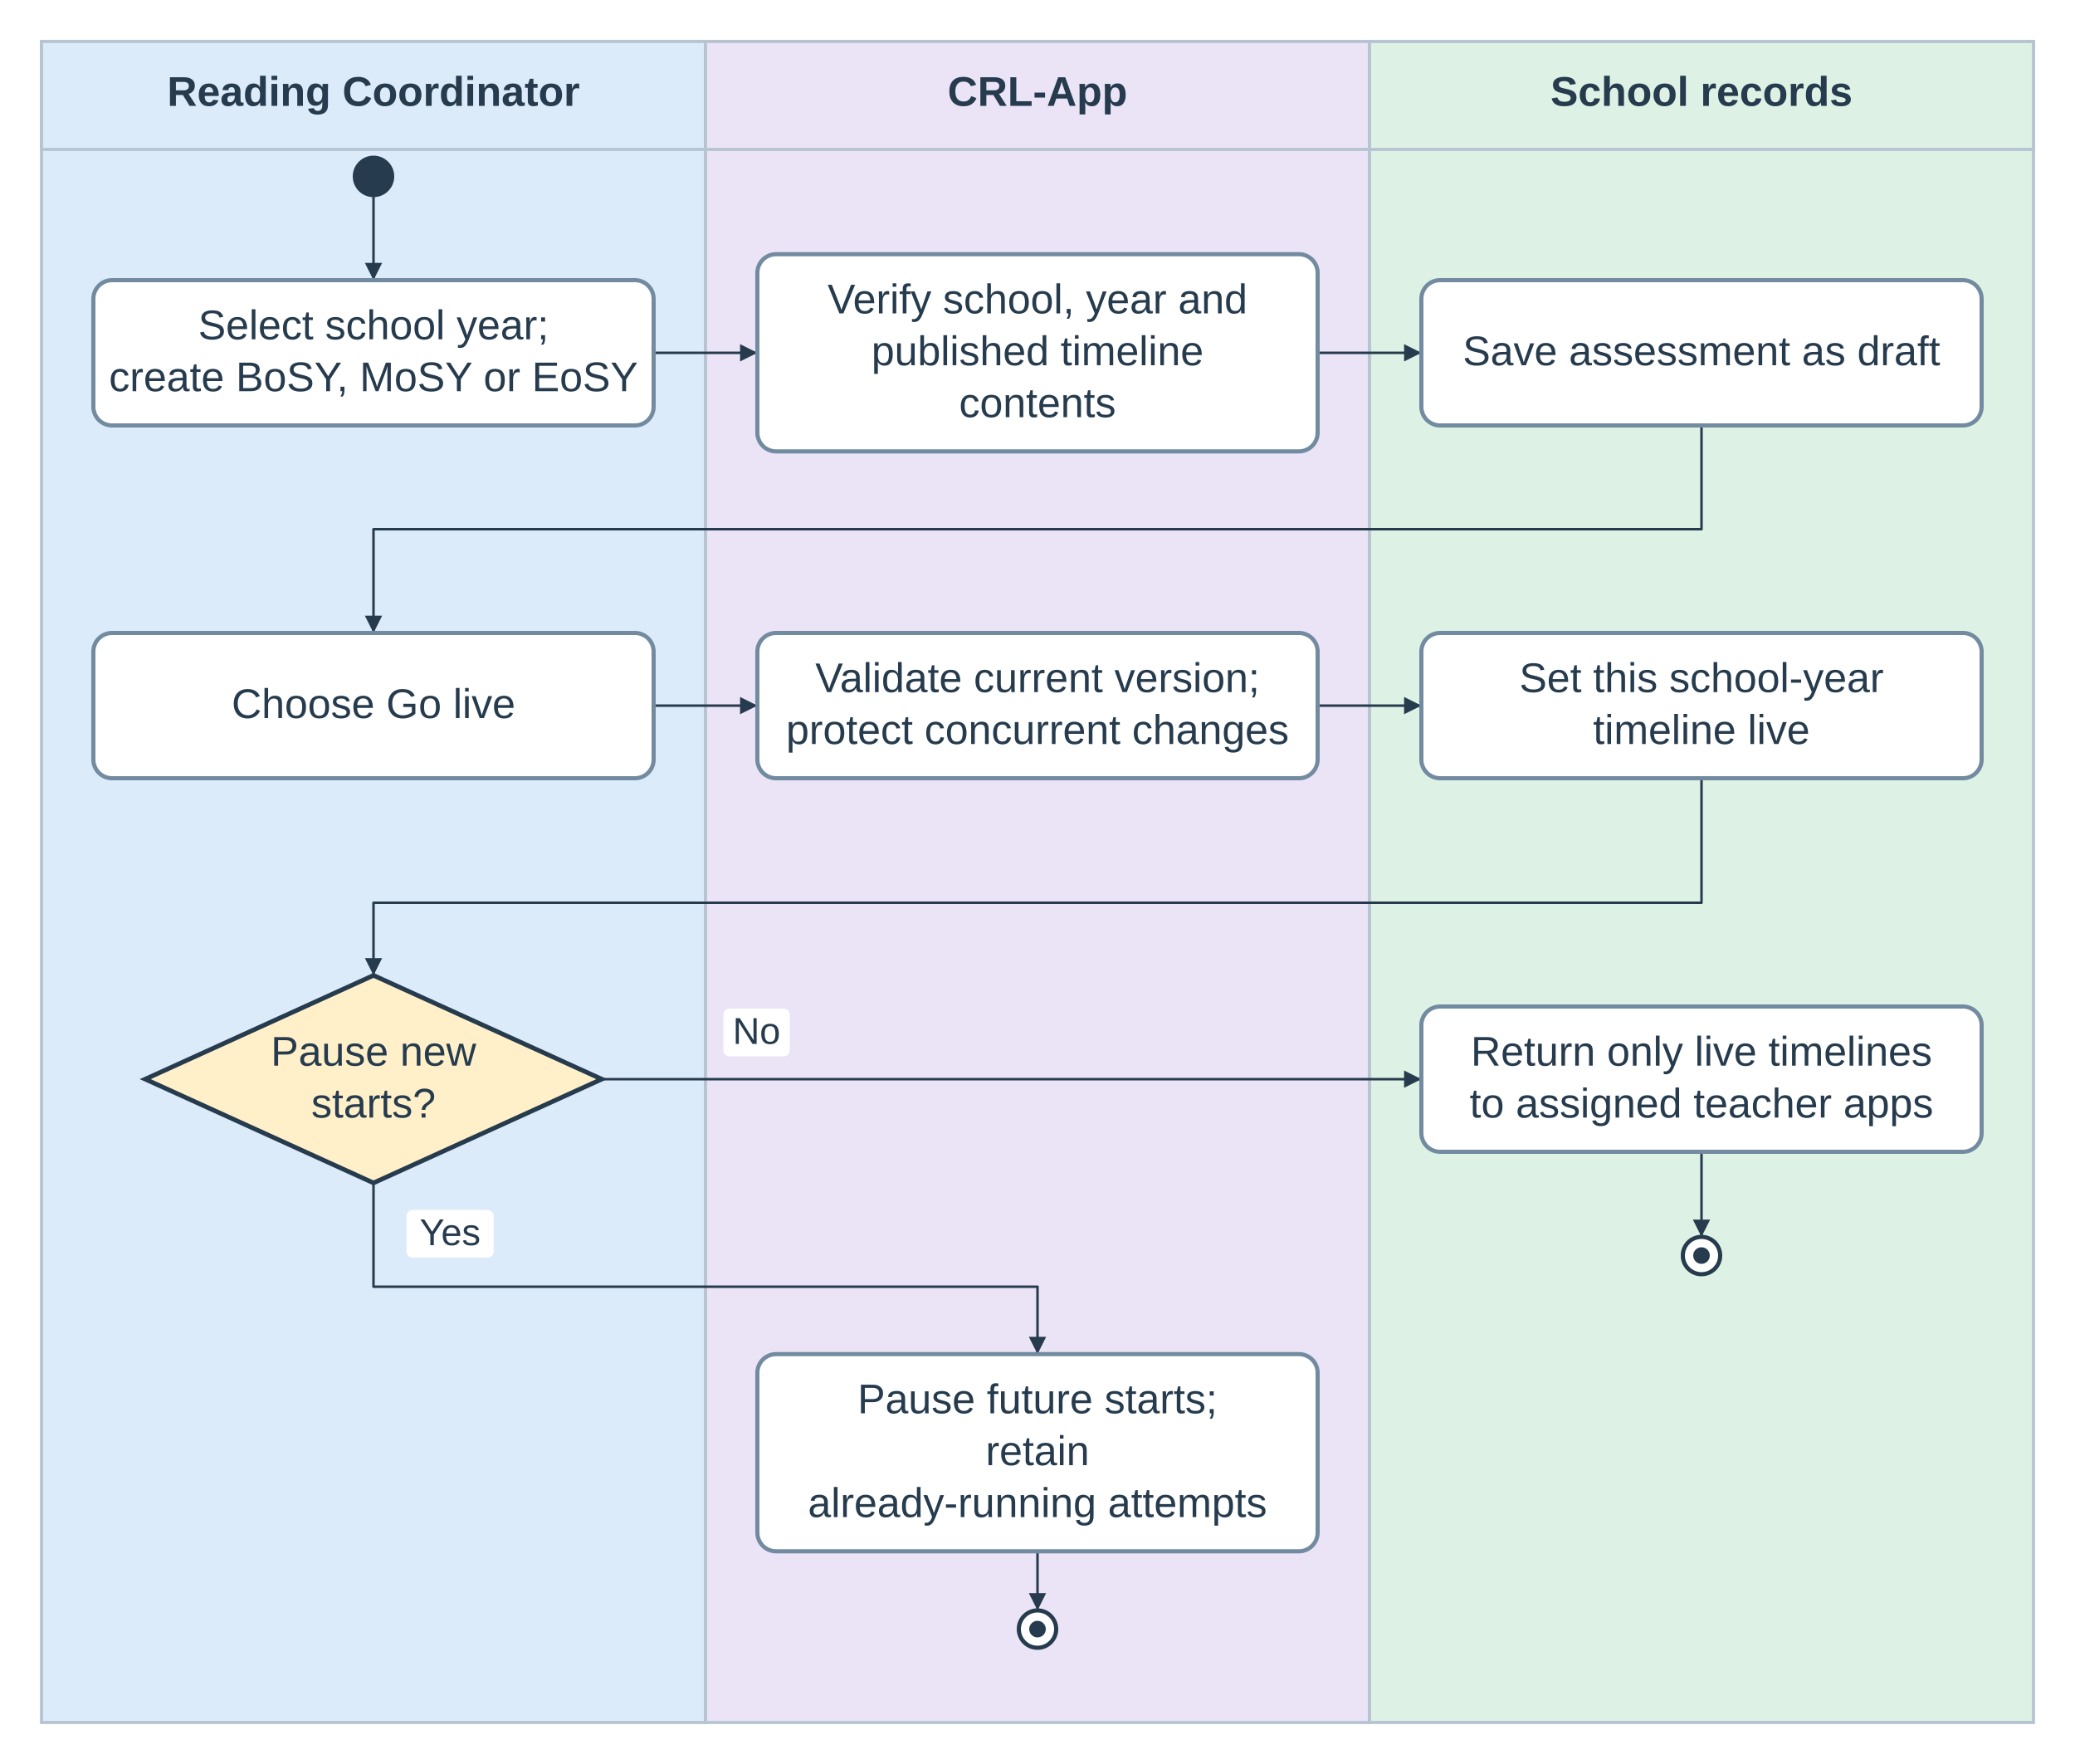
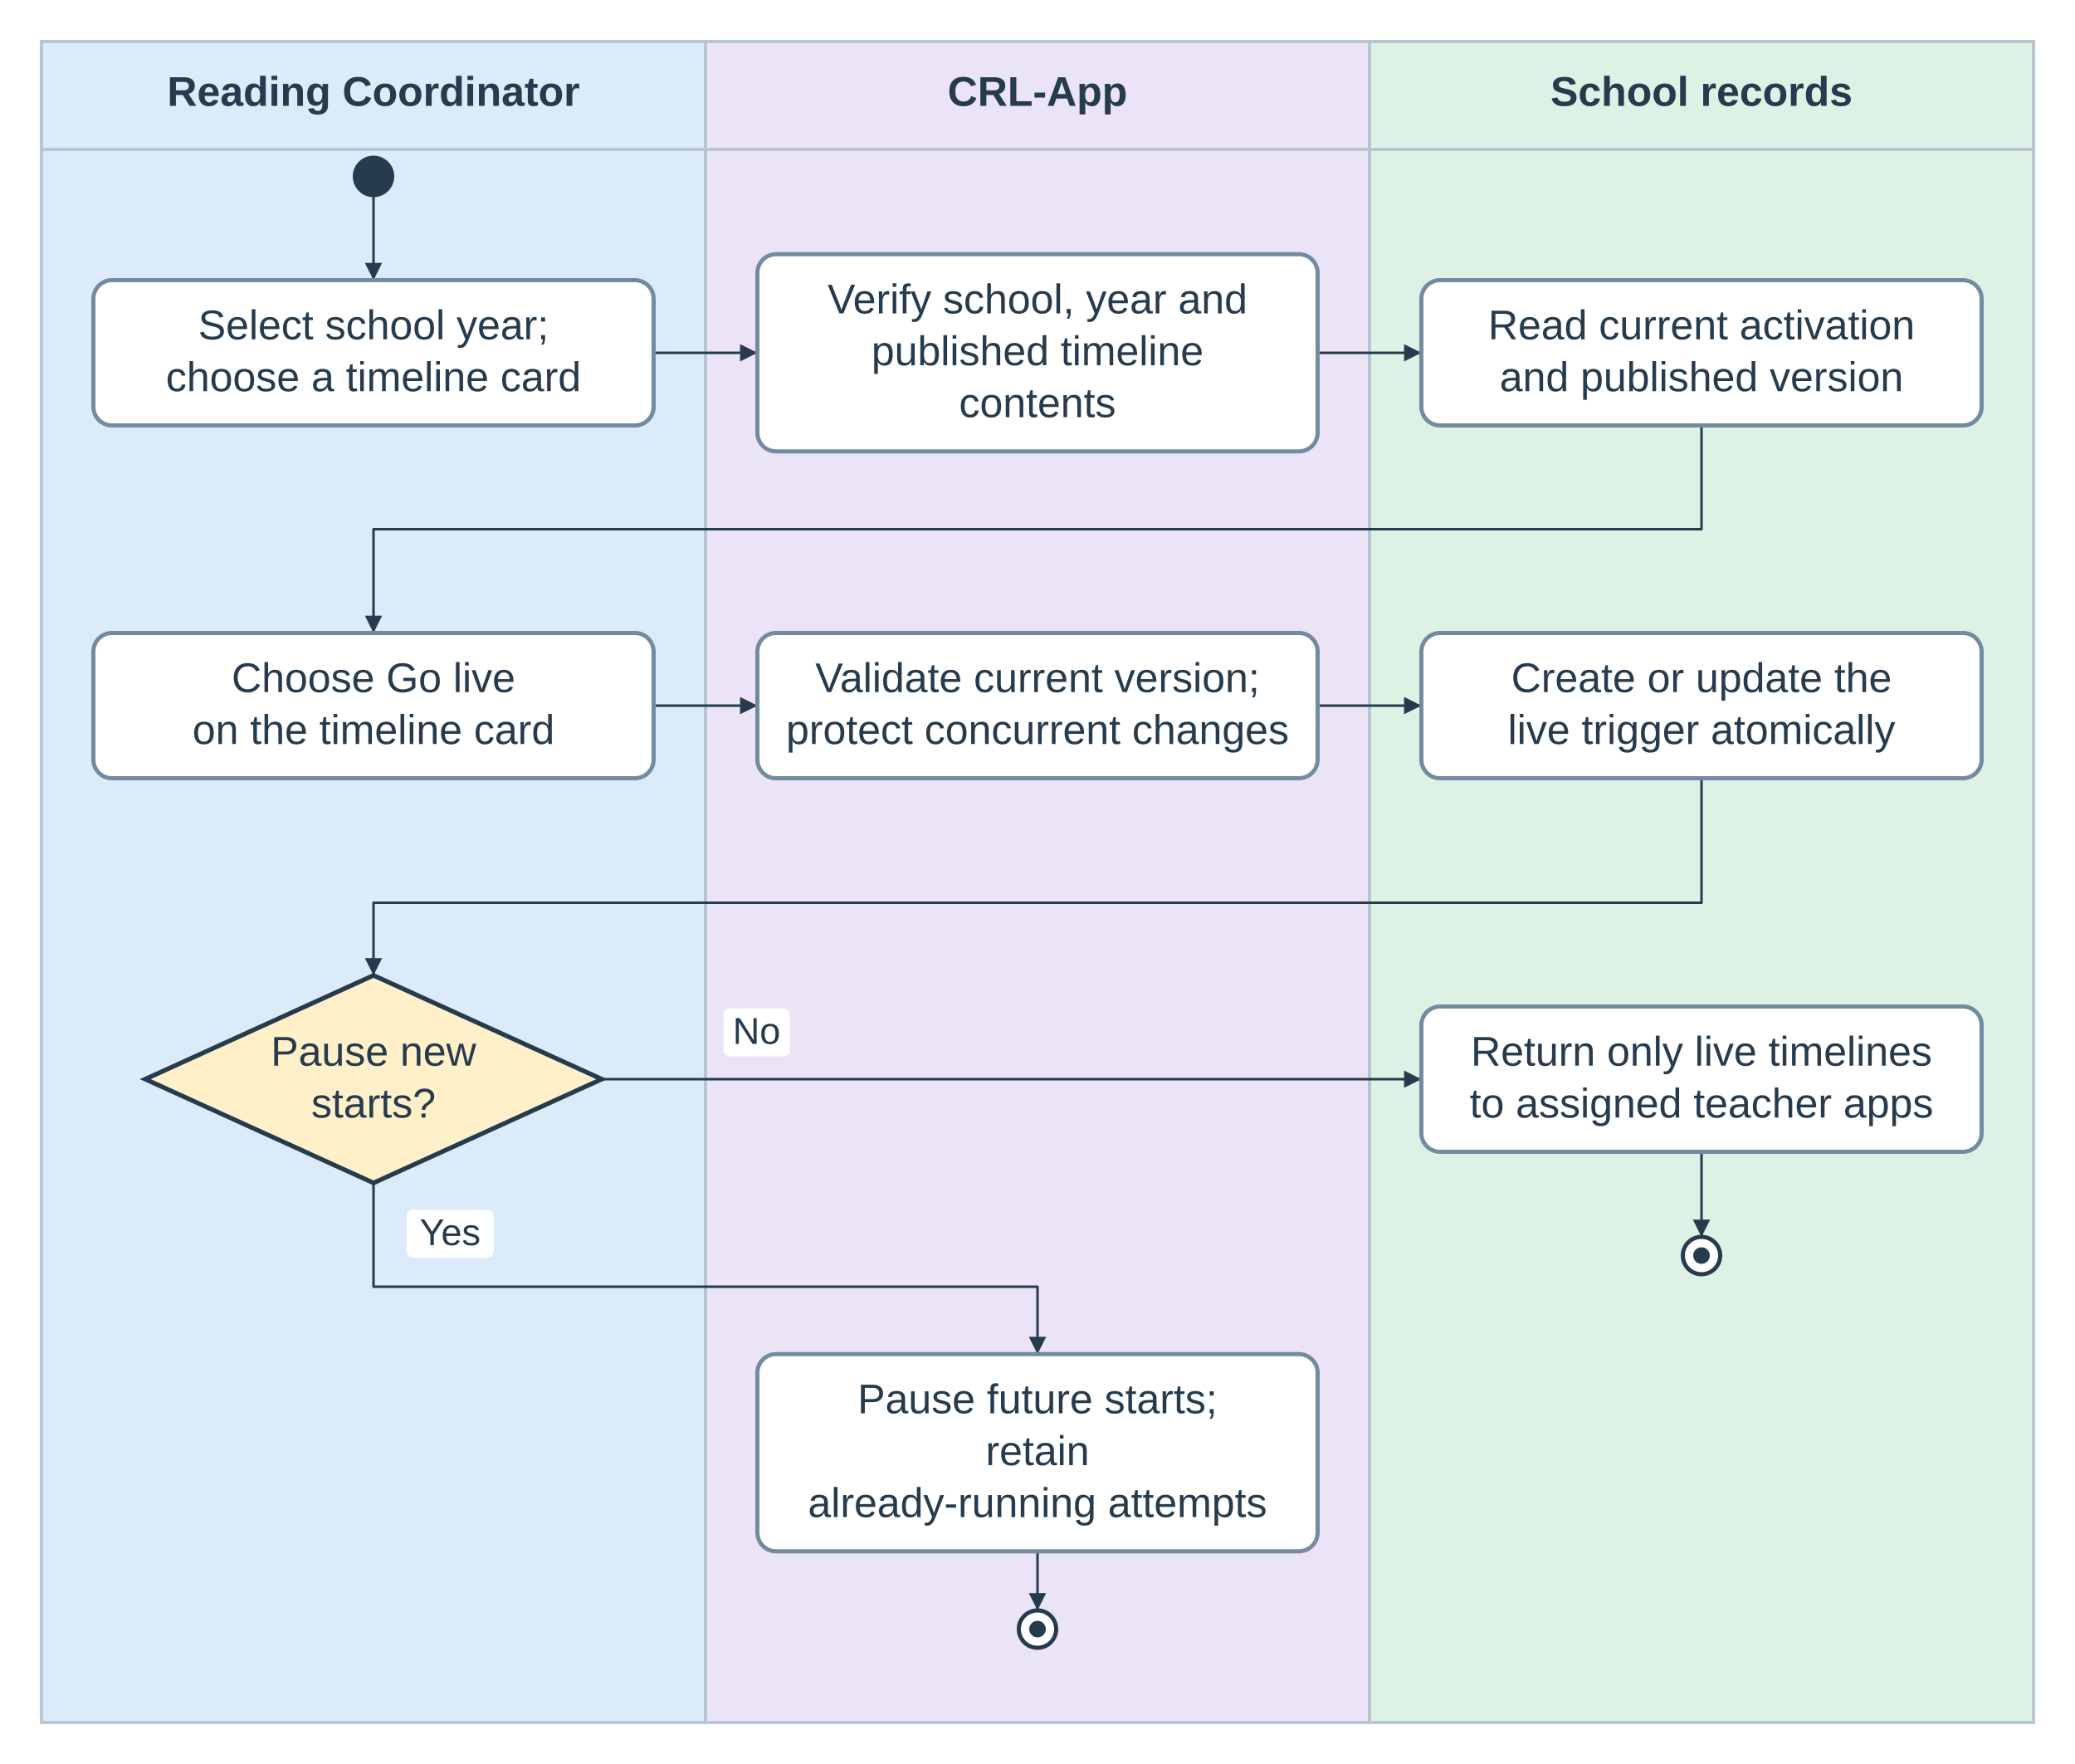
<svg xmlns="http://www.w3.org/2000/svg" width="1000" height="850" viewBox="0 0 1000 850">
  <rect width="100%" height="100%" fill="white" />
  <defs>
    <marker id="arrow" viewBox="0 0 12 12" refX="11" refY="6" markerWidth="10" markerHeight="10" markerUnits="userSpaceOnUse" orient="auto-start-reverse">
      <path d="M1,1 L11,6 L1,11 Z" fill="#263b4d" />
    </marker>
  </defs>
  <rect x="20.0" y="20" width="320.0" height="810" rx="0" fill="#dcebfa" stroke="#b6c4d2" stroke-width="1.5" />
  <rect x="20.0" y="20" width="320.0" height="52" rx="0" fill="#dcebfa" stroke="#b6c4d2" stroke-width="1.5" />
  <rect x="340.0" y="20" width="320.0" height="810" rx="0" fill="#ebe3f6" stroke="#b6c4d2" stroke-width="1.5" />
  <rect x="340.0" y="20" width="320.0" height="52" rx="0" fill="#ebe3f6" stroke="#b6c4d2" stroke-width="1.5" />
  <rect x="660.0" y="20" width="320.0" height="810" rx="0" fill="#def1e5" stroke="#b6c4d2" stroke-width="1.5" />
  <rect x="660.0" y="20" width="320.0" height="52" rx="0" fill="#def1e5" stroke="#b6c4d2" stroke-width="1.5" />
  <polyline points="180.0,94.0 180.0,135.0" fill="none" stroke="#263b4d" stroke-width="1.2" stroke-linejoin="round" marker-end="url(#arrow)" />
  <polyline points="315.0,170.0 365.0,170.0" fill="none" stroke="#263b4d" stroke-width="1.2" stroke-linejoin="round" marker-end="url(#arrow)" />
  <polyline points="635.0,170.0 685.0,170.0" fill="none" stroke="#263b4d" stroke-width="1.2" stroke-linejoin="round" marker-end="url(#arrow)" />
  <polyline points="820.0,205.0 820.0,255 180.0,255 180.0,305.0" fill="none" stroke="#263b4d" stroke-width="1.2" stroke-linejoin="round" marker-end="url(#arrow)" />
  <polyline points="315.0,340.0 365.0,340.0" fill="none" stroke="#263b4d" stroke-width="1.2" stroke-linejoin="round" marker-end="url(#arrow)" />
  <polyline points="635.0,340.0 685.0,340.0" fill="none" stroke="#263b4d" stroke-width="1.2" stroke-linejoin="round" marker-end="url(#arrow)" />
  <polyline points="820.0,375.0 820.0,435 180.0,435 180.0,470.0" fill="none" stroke="#263b4d" stroke-width="1.2" stroke-linejoin="round" marker-end="url(#arrow)" />
  <polyline points="290.0,520.0 685.0,520.0" fill="none" stroke="#263b4d" stroke-width="1.2" stroke-linejoin="round" marker-end="url(#arrow)" />
  <polyline points="820.0,555.0 820.0,596.0" fill="none" stroke="#263b4d" stroke-width="1.2" stroke-linejoin="round" marker-end="url(#arrow)" />
  <polyline points="180.0,570.0 180.0,620 500.0,620 500.0,652.5" fill="none" stroke="#263b4d" stroke-width="1.2" stroke-linejoin="round" marker-end="url(#arrow)" />
  <polyline points="500.0,747.5 500.0,776.0" fill="none" stroke="#263b4d" stroke-width="1.2" stroke-linejoin="round" marker-end="url(#arrow)" />
  <text x="180.0" y="51.0" text-anchor="middle" font-family="Arial,sans-serif" font-size="20" fill="#263b4d" font-weight="bold">Reading Coordinator</text>
  <text x="500.0" y="51.0" text-anchor="middle" font-family="Arial,sans-serif" font-size="20" fill="#263b4d" font-weight="bold">CRL-App</text>
  <text x="820.0" y="51.0" text-anchor="middle" font-family="Arial,sans-serif" font-size="20" fill="#263b4d" font-weight="bold">School records</text>
  <circle cx="180" cy="85" r="9.0" fill="#263b4d" stroke="#263b4d" stroke-width="2" />
  <rect x="45.0" y="135.0" width="270" height="70" rx="9" fill="white" stroke="#728ba0" stroke-width="2" />
  <text x="180" y="163.5" text-anchor="middle" font-family="Arial,sans-serif" font-size="20" fill="#263b4d">Select school year;</text>
-   <text x="180" y="188.5" text-anchor="middle" font-family="Arial,sans-serif" font-size="20" fill="#263b4d">create BoSY, MoSY or EoSY</text>
+   <text x="180" y="188.5" text-anchor="middle" font-family="Arial,sans-serif" font-size="20" fill="#263b4d">choose a timeline card</text>
  <rect x="365.0" y="122.5" width="270" height="95" rx="9" fill="white" stroke="#728ba0" stroke-width="2" />
  <text x="500" y="151.0" text-anchor="middle" font-family="Arial,sans-serif" font-size="20" fill="#263b4d">Verify school, year and</text>
  <text x="500" y="176.0" text-anchor="middle" font-family="Arial,sans-serif" font-size="20" fill="#263b4d">published timeline</text>
  <text x="500" y="201.0" text-anchor="middle" font-family="Arial,sans-serif" font-size="20" fill="#263b4d">contents</text>
  <rect x="685.0" y="135.0" width="270" height="70" rx="9" fill="white" stroke="#728ba0" stroke-width="2" />
-   <text x="820" y="176.0" text-anchor="middle" font-family="Arial,sans-serif" font-size="20" fill="#263b4d">Save assessment as draft</text>
+   <text x="820" y="163.5" text-anchor="middle" font-family="Arial,sans-serif" font-size="20" fill="#263b4d">Read current activation</text>
+   <text x="820" y="188.5" text-anchor="middle" font-family="Arial,sans-serif" font-size="20" fill="#263b4d">and published version</text>
  <rect x="45.0" y="305.0" width="270" height="70" rx="9" fill="white" stroke="#728ba0" stroke-width="2" />
-   <text x="180" y="346.0" text-anchor="middle" font-family="Arial,sans-serif" font-size="20" fill="#263b4d">Choose Go live</text>
+   <text x="180" y="333.5" text-anchor="middle" font-family="Arial,sans-serif" font-size="20" fill="#263b4d">Choose Go live</text>
+   <text x="180" y="358.5" text-anchor="middle" font-family="Arial,sans-serif" font-size="20" fill="#263b4d">on the timeline card</text>
  <rect x="365.0" y="305.0" width="270" height="70" rx="9" fill="white" stroke="#728ba0" stroke-width="2" />
  <text x="500" y="333.5" text-anchor="middle" font-family="Arial,sans-serif" font-size="20" fill="#263b4d">Validate current version;</text>
  <text x="500" y="358.5" text-anchor="middle" font-family="Arial,sans-serif" font-size="20" fill="#263b4d">protect concurrent changes</text>
  <rect x="685.0" y="305.0" width="270" height="70" rx="9" fill="white" stroke="#728ba0" stroke-width="2" />
-   <text x="820" y="333.5" text-anchor="middle" font-family="Arial,sans-serif" font-size="20" fill="#263b4d">Set this school-year</text>
-   <text x="820" y="358.5" text-anchor="middle" font-family="Arial,sans-serif" font-size="20" fill="#263b4d">timeline live</text>
+   <text x="820" y="333.5" text-anchor="middle" font-family="Arial,sans-serif" font-size="20" fill="#263b4d">Create or update the</text>
+   <text x="820" y="358.5" text-anchor="middle" font-family="Arial,sans-serif" font-size="20" fill="#263b4d">live trigger atomically</text>
  <polygon points="180,470.0 290.0,520 180,570.0 70.0,520" fill="#fff0c9" stroke="#263b4d" stroke-width="2.2" />
  <text x="180" y="513.5" text-anchor="middle" font-family="Arial,sans-serif" font-size="20" fill="#263b4d">Pause new</text>
  <text x="180" y="538.5" text-anchor="middle" font-family="Arial,sans-serif" font-size="20" fill="#263b4d">starts?</text>
  <rect x="685.0" y="485.0" width="270" height="70" rx="9" fill="white" stroke="#728ba0" stroke-width="2" />
  <text x="820" y="513.5" text-anchor="middle" font-family="Arial,sans-serif" font-size="20" fill="#263b4d">Return only live timelines</text>
  <text x="820" y="538.5" text-anchor="middle" font-family="Arial,sans-serif" font-size="20" fill="#263b4d">to assigned teacher apps</text>
  <circle cx="820" cy="605" r="9.0" fill="white" stroke="#263b4d" stroke-width="2" />
  <circle cx="820" cy="605" r="4.0" fill="#263b4d" />
  <rect x="365.0" y="652.5" width="270" height="95" rx="9" fill="white" stroke="#728ba0" stroke-width="2" />
  <text x="500" y="681.0" text-anchor="middle" font-family="Arial,sans-serif" font-size="20" fill="#263b4d">Pause future starts;</text>
  <text x="500" y="706.0" text-anchor="middle" font-family="Arial,sans-serif" font-size="20" fill="#263b4d">retain</text>
  <text x="500" y="731.0" text-anchor="middle" font-family="Arial,sans-serif" font-size="20" fill="#263b4d">already-running attempts</text>
  <circle cx="500" cy="785" r="9.0" fill="white" stroke="#263b4d" stroke-width="2" />
  <circle cx="500" cy="785" r="4.0" fill="#263b4d" />
  <rect x="348.615" y="486" width="32" height="23" rx="3" fill="white" />
  <text x="364.615" y="503" text-anchor="middle" font-family="Arial,sans-serif" font-size="18" fill="#263b4d">No</text>
  <rect x="195.923" y="583" width="42" height="23" rx="3" fill="white" />
  <text x="216.923" y="600" text-anchor="middle" font-family="Arial,sans-serif" font-size="18" fill="#263b4d">Yes</text>
</svg>
